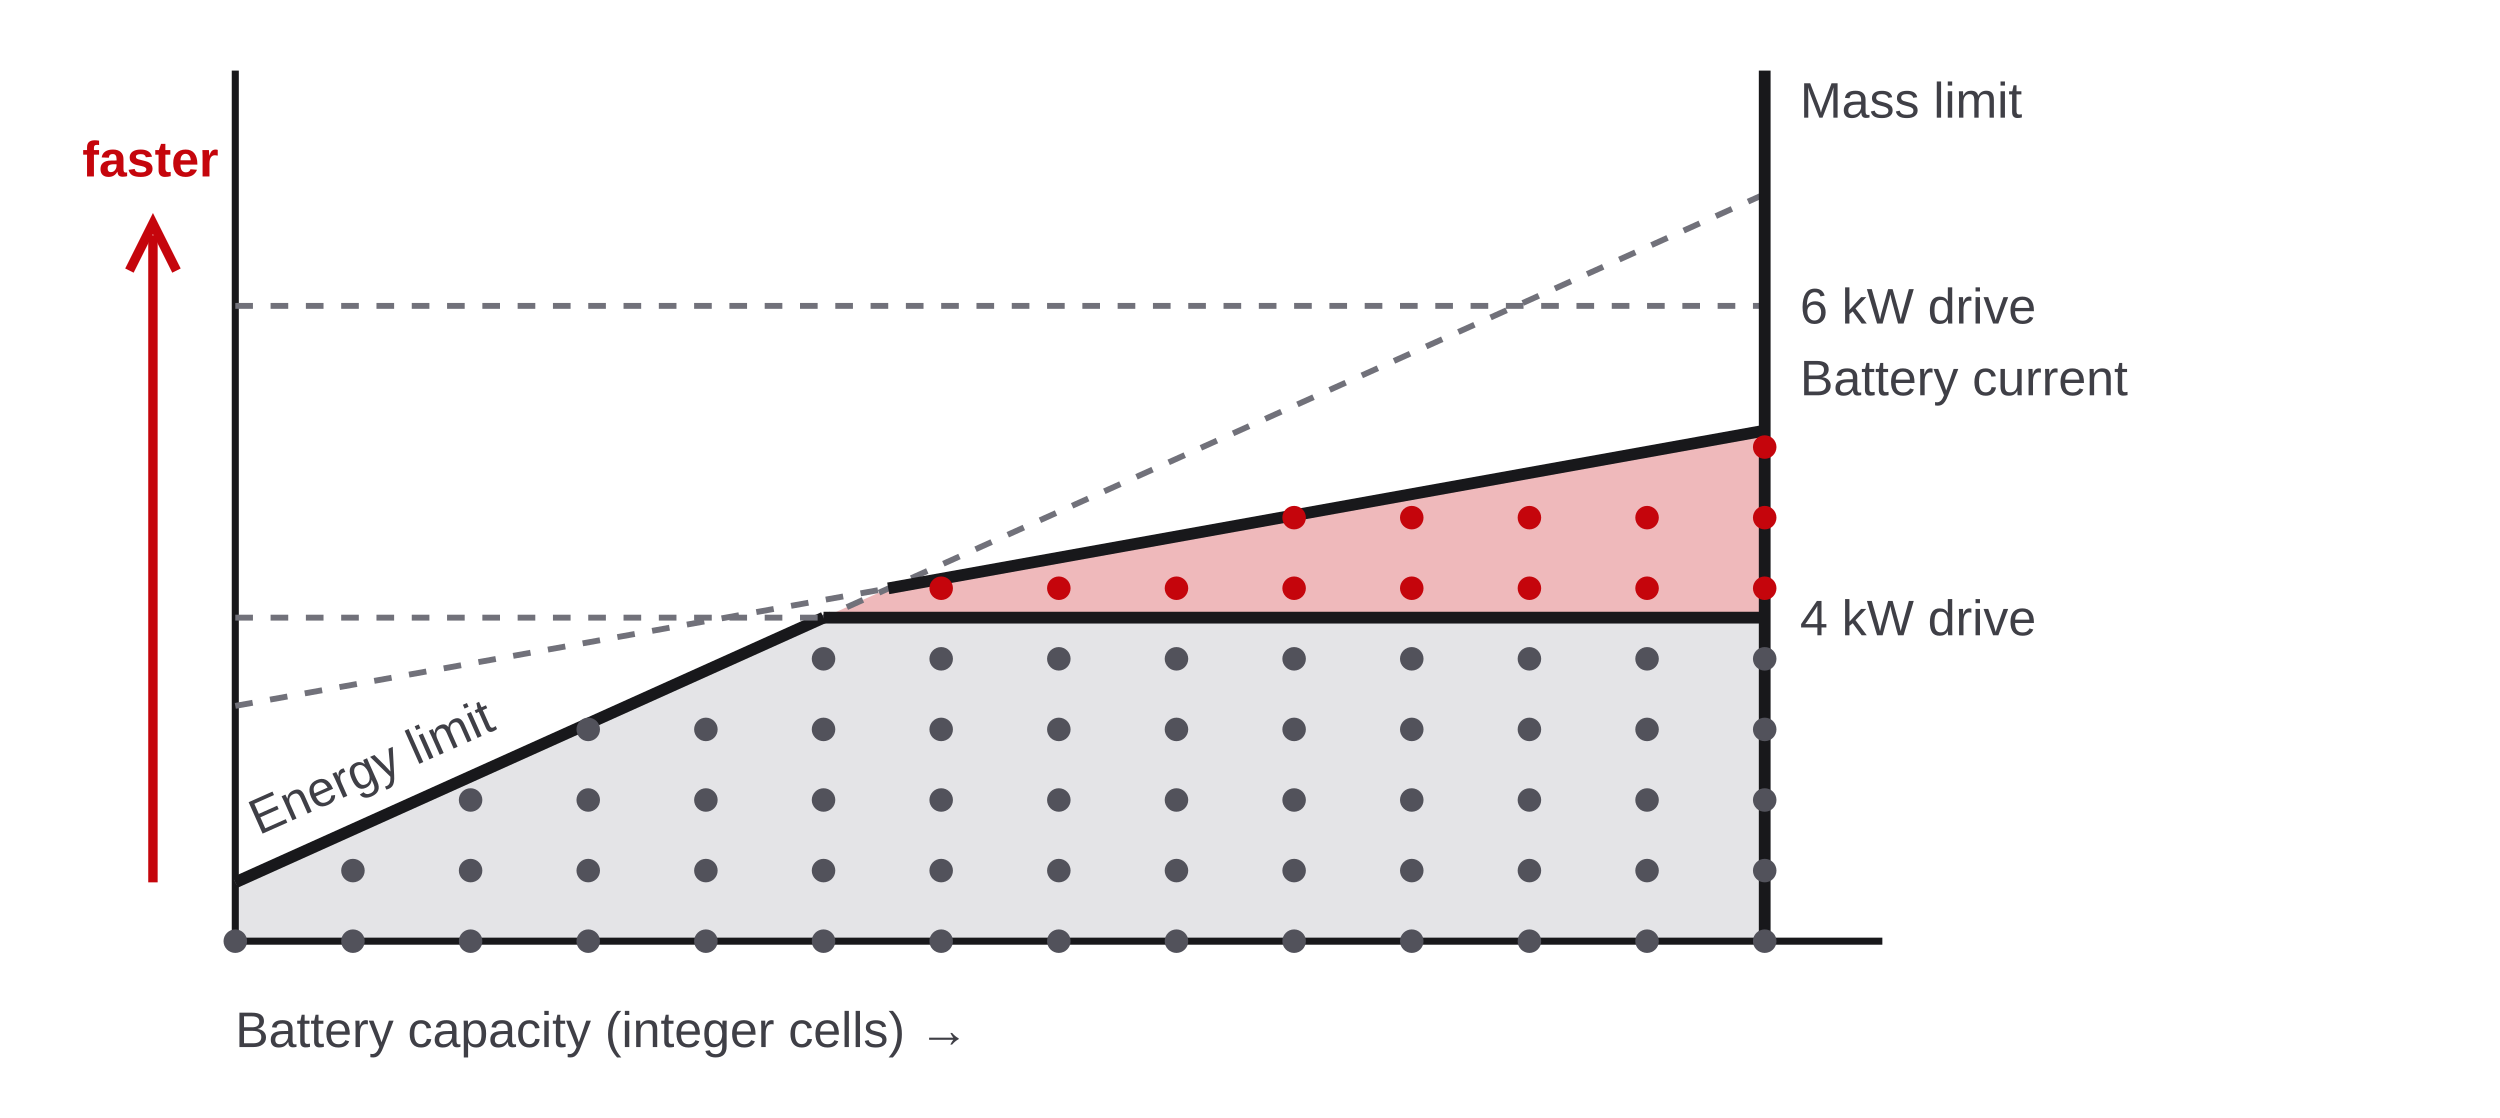
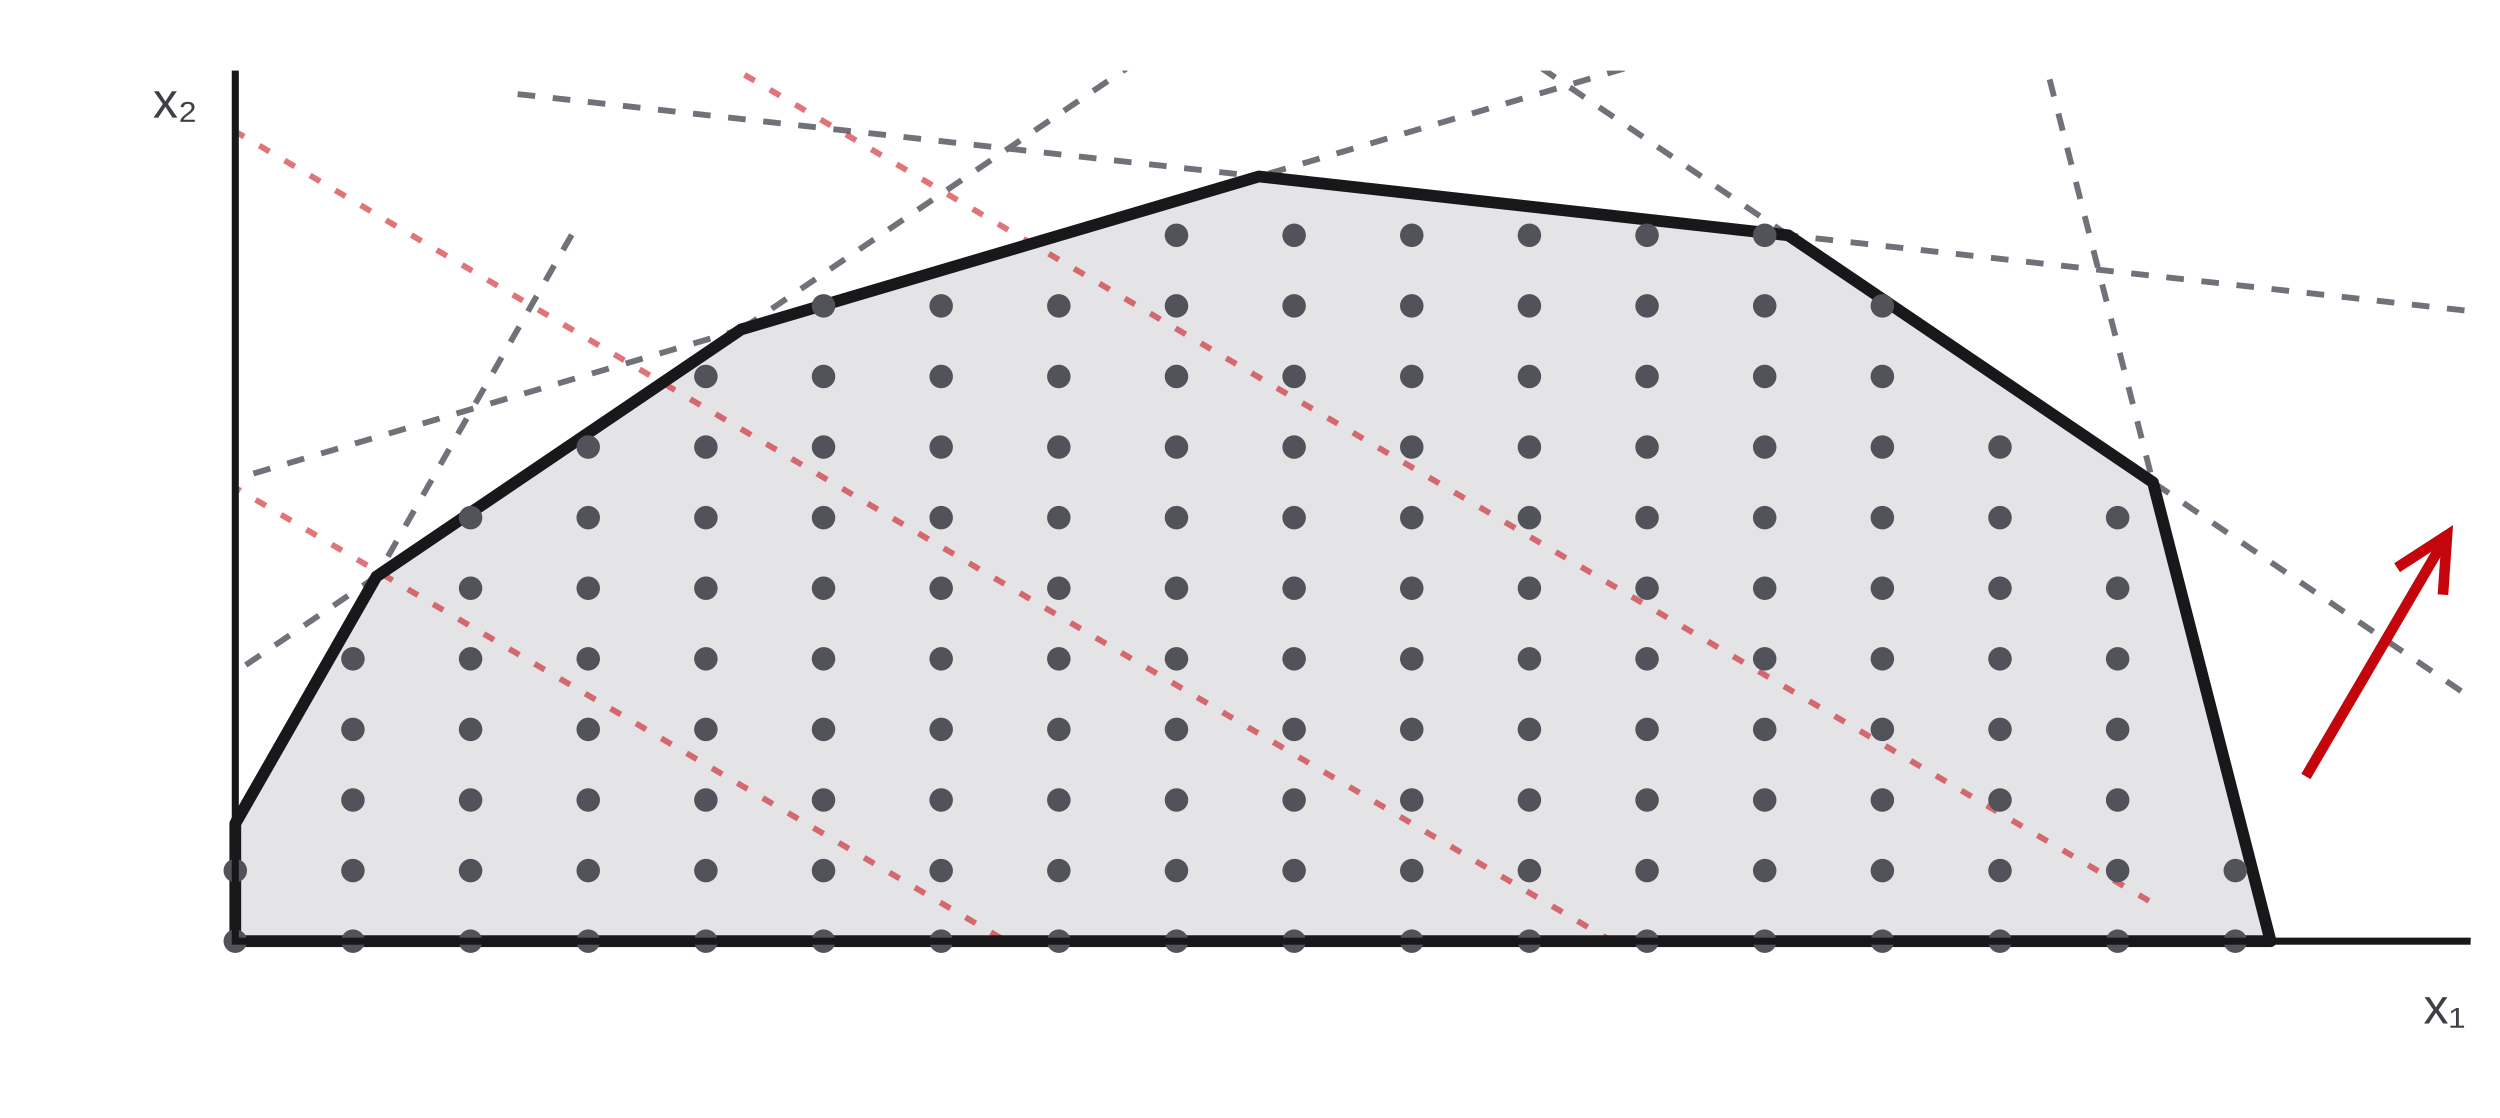
- <svg xmlns="http://www.w3.org/2000/svg" viewBox="0 0 425 190" role="img" aria-label="Feasible region of a mixed-integer linear program for the boat" width="850" height="380">
-   <polygon points="40,160 40,150 140,105 300,105 300,160" fill="#e4e4e7" />
-   <polygon points="140,105 151,100.02 300,73.2 300,105" fill="#c5050c" fill-opacity="0.28" />
-   <path d="M40 12V160H320" fill="none" stroke="#18181b" stroke-width="1.2" />
-   <line x1="40" y1="150" x2="300" y2="33" stroke="#71717a" stroke-width="1" stroke-dasharray="3 3" />
-   <line x1="40" y1="150" x2="140" y2="105" stroke="#18181b" stroke-width="2" />
-   <line x1="40" y1="120" x2="300" y2="73.2" stroke="#71717a" stroke-width="1" stroke-dasharray="3 3" />
-   <line x1="151" y1="100.02" x2="300" y2="73.2" stroke="#18181b" stroke-width="2" />
-   <line x1="40" y1="105" x2="300" y2="105" stroke="#71717a" stroke-width="1" stroke-dasharray="3 3" />
-   <line x1="140" y1="105" x2="300" y2="105" stroke="#18181b" stroke-width="2" />
-   <line x1="40" y1="52" x2="300" y2="52" stroke="#71717a" stroke-width="1" stroke-dasharray="3 3" />
-   <line x1="300" y1="12" x2="300" y2="160" stroke="#18181b" stroke-width="2" />
+ <svg xmlns="http://www.w3.org/2000/svg" viewBox="0 0 425 190" role="img" aria-label="Abstract feasible region of a mixed-integer linear program" width="850" height="380">
+   <defs>
+     <clipPath id="milp-clip">
+       <rect x="40" y="12" width="380" height="148" />
+     </clipPath>
+   </defs>
+   <polygon points="40,140 64,98 126,56 214,30 304,40 366,82 386,160 40,160" fill="#e4e4e7" />
+   <g clip-path="url(#milp-clip)">
+     <line x1="6.4" y1="198.8" x2="97.6" y2="39.2" stroke="#71717a" stroke-width="1" stroke-dasharray="3 3" />
+     <line x1="-22.8" y1="156.8" x2="212.8" y2="-2.8" stroke="#71717a" stroke-width="1" stroke-dasharray="3 3" />
+     <line x1="2.8" y1="92.4" x2="337.2" y2="-6.4" stroke="#71717a" stroke-width="1" stroke-dasharray="3 3" />
+     <line x1="88" y1="16" x2="430" y2="54" stroke="#71717a" stroke-width="1" stroke-dasharray="3 3" />
+     <line x1="217.2" y1="-18.8" x2="452.8" y2="140.8" stroke="#71717a" stroke-width="1" stroke-dasharray="3 3" />
+     <line x1="338" y1="-27.2" x2="414" y2="269.2" stroke="#71717a" stroke-width="1" stroke-dasharray="3 3" />
+     <line x1="870.4" y1="160" x2="-444.4" y2="160" stroke="#71717a" stroke-width="1" stroke-dasharray="3 3" />
+     <line x1="-365.954" y1="-155.879" x2="314.046" y2="244.121" stroke="#c5050c" stroke-width="1" stroke-opacity="0.55" stroke-dasharray="2 3" />
+     <line x1="-339.486" y1="-200.874" x2="340.514" y2="199.126" stroke="#c5050c" stroke-width="1" stroke-opacity="0.55" stroke-dasharray="2 3" />
+     <line x1="-313.018" y1="-245.869" x2="366.982" y2="154.131" stroke="#c5050c" stroke-width="1" stroke-opacity="0.55" stroke-dasharray="2 3" />
+   </g>
+   <polygon points="40,140 64,98 126,56 214,30 304,40 366,82 386,160 40,160" fill="none" stroke="#18181b" stroke-width="2" stroke-linejoin="round" />
  <circle cx="40" cy="160" r="2" fill="#52525b" />
+   <circle cx="40" cy="148" r="2" fill="#52525b" />
  <circle cx="60" cy="160" r="2" fill="#52525b" />
  <circle cx="60" cy="148" r="2" fill="#52525b" />
+   <circle cx="60" cy="136" r="2" fill="#52525b" />
+   <circle cx="60" cy="124" r="2" fill="#52525b" />
+   <circle cx="60" cy="112" r="2" fill="#52525b" />
  <circle cx="80" cy="160" r="2" fill="#52525b" />
  <circle cx="80" cy="148" r="2" fill="#52525b" />
  <circle cx="80" cy="136" r="2" fill="#52525b" />
+   <circle cx="80" cy="124" r="2" fill="#52525b" />
+   <circle cx="80" cy="112" r="2" fill="#52525b" />
+   <circle cx="80" cy="100" r="2" fill="#52525b" />
+   <circle cx="80" cy="88" r="2" fill="#52525b" />
  <circle cx="100" cy="160" r="2" fill="#52525b" />
  <circle cx="100" cy="148" r="2" fill="#52525b" />
  <circle cx="100" cy="136" r="2" fill="#52525b" />
  <circle cx="100" cy="124" r="2" fill="#52525b" />
+   <circle cx="100" cy="112" r="2" fill="#52525b" />
+   <circle cx="100" cy="100" r="2" fill="#52525b" />
+   <circle cx="100" cy="88" r="2" fill="#52525b" />
+   <circle cx="100" cy="76" r="2" fill="#52525b" />
  <circle cx="120" cy="160" r="2" fill="#52525b" />
  <circle cx="120" cy="148" r="2" fill="#52525b" />
  <circle cx="120" cy="136" r="2" fill="#52525b" />
  <circle cx="120" cy="124" r="2" fill="#52525b" />
+   <circle cx="120" cy="112" r="2" fill="#52525b" />
+   <circle cx="120" cy="100" r="2" fill="#52525b" />
+   <circle cx="120" cy="88" r="2" fill="#52525b" />
+   <circle cx="120" cy="76" r="2" fill="#52525b" />
+   <circle cx="120" cy="64" r="2" fill="#52525b" />
  <circle cx="140" cy="160" r="2" fill="#52525b" />
  <circle cx="140" cy="148" r="2" fill="#52525b" />
  <circle cx="140" cy="136" r="2" fill="#52525b" />
  <circle cx="140" cy="124" r="2" fill="#52525b" />
  <circle cx="140" cy="112" r="2" fill="#52525b" />
+   <circle cx="140" cy="100" r="2" fill="#52525b" />
+   <circle cx="140" cy="88" r="2" fill="#52525b" />
+   <circle cx="140" cy="76" r="2" fill="#52525b" />
+   <circle cx="140" cy="64" r="2" fill="#52525b" />
+   <circle cx="140" cy="52" r="2" fill="#52525b" />
  <circle cx="160" cy="160" r="2" fill="#52525b" />
  <circle cx="160" cy="148" r="2" fill="#52525b" />
  <circle cx="160" cy="136" r="2" fill="#52525b" />
  <circle cx="160" cy="124" r="2" fill="#52525b" />
  <circle cx="160" cy="112" r="2" fill="#52525b" />
-   <circle cx="160" cy="100" r="2" fill="#c5050c" />
+   <circle cx="160" cy="100" r="2" fill="#52525b" />
+   <circle cx="160" cy="88" r="2" fill="#52525b" />
+   <circle cx="160" cy="76" r="2" fill="#52525b" />
+   <circle cx="160" cy="64" r="2" fill="#52525b" />
+   <circle cx="160" cy="52" r="2" fill="#52525b" />
  <circle cx="180" cy="160" r="2" fill="#52525b" />
  <circle cx="180" cy="148" r="2" fill="#52525b" />
  <circle cx="180" cy="136" r="2" fill="#52525b" />
  <circle cx="180" cy="124" r="2" fill="#52525b" />
  <circle cx="180" cy="112" r="2" fill="#52525b" />
-   <circle cx="180" cy="100" r="2" fill="#c5050c" />
+   <circle cx="180" cy="100" r="2" fill="#52525b" />
+   <circle cx="180" cy="88" r="2" fill="#52525b" />
+   <circle cx="180" cy="76" r="2" fill="#52525b" />
+   <circle cx="180" cy="64" r="2" fill="#52525b" />
+   <circle cx="180" cy="52" r="2" fill="#52525b" />
  <circle cx="200" cy="160" r="2" fill="#52525b" />
  <circle cx="200" cy="148" r="2" fill="#52525b" />
  <circle cx="200" cy="136" r="2" fill="#52525b" />
  <circle cx="200" cy="124" r="2" fill="#52525b" />
  <circle cx="200" cy="112" r="2" fill="#52525b" />
-   <circle cx="200" cy="100" r="2" fill="#c5050c" />
+   <circle cx="200" cy="100" r="2" fill="#52525b" />
+   <circle cx="200" cy="88" r="2" fill="#52525b" />
+   <circle cx="200" cy="76" r="2" fill="#52525b" />
+   <circle cx="200" cy="64" r="2" fill="#52525b" />
+   <circle cx="200" cy="52" r="2" fill="#52525b" />
+   <circle cx="200" cy="40" r="2" fill="#52525b" />
  <circle cx="220" cy="160" r="2" fill="#52525b" />
  <circle cx="220" cy="148" r="2" fill="#52525b" />
  <circle cx="220" cy="136" r="2" fill="#52525b" />
  <circle cx="220" cy="124" r="2" fill="#52525b" />
  <circle cx="220" cy="112" r="2" fill="#52525b" />
-   <circle cx="220" cy="100" r="2" fill="#c5050c" />
-   <circle cx="220" cy="88" r="2" fill="#c5050c" />
+   <circle cx="220" cy="100" r="2" fill="#52525b" />
+   <circle cx="220" cy="88" r="2" fill="#52525b" />
+   <circle cx="220" cy="76" r="2" fill="#52525b" />
+   <circle cx="220" cy="64" r="2" fill="#52525b" />
+   <circle cx="220" cy="52" r="2" fill="#52525b" />
+   <circle cx="220" cy="40" r="2" fill="#52525b" />
  <circle cx="240" cy="160" r="2" fill="#52525b" />
  <circle cx="240" cy="148" r="2" fill="#52525b" />
  <circle cx="240" cy="136" r="2" fill="#52525b" />
  <circle cx="240" cy="124" r="2" fill="#52525b" />
  <circle cx="240" cy="112" r="2" fill="#52525b" />
-   <circle cx="240" cy="100" r="2" fill="#c5050c" />
-   <circle cx="240" cy="88" r="2" fill="#c5050c" />
+   <circle cx="240" cy="100" r="2" fill="#52525b" />
+   <circle cx="240" cy="88" r="2" fill="#52525b" />
+   <circle cx="240" cy="76" r="2" fill="#52525b" />
+   <circle cx="240" cy="64" r="2" fill="#52525b" />
+   <circle cx="240" cy="52" r="2" fill="#52525b" />
+   <circle cx="240" cy="40" r="2" fill="#52525b" />
  <circle cx="260" cy="160" r="2" fill="#52525b" />
  <circle cx="260" cy="148" r="2" fill="#52525b" />
  <circle cx="260" cy="136" r="2" fill="#52525b" />
  <circle cx="260" cy="124" r="2" fill="#52525b" />
  <circle cx="260" cy="112" r="2" fill="#52525b" />
-   <circle cx="260" cy="100" r="2" fill="#c5050c" />
-   <circle cx="260" cy="88" r="2" fill="#c5050c" />
+   <circle cx="260" cy="100" r="2" fill="#52525b" />
+   <circle cx="260" cy="88" r="2" fill="#52525b" />
+   <circle cx="260" cy="76" r="2" fill="#52525b" />
+   <circle cx="260" cy="64" r="2" fill="#52525b" />
+   <circle cx="260" cy="52" r="2" fill="#52525b" />
+   <circle cx="260" cy="40" r="2" fill="#52525b" />
  <circle cx="280" cy="160" r="2" fill="#52525b" />
  <circle cx="280" cy="148" r="2" fill="#52525b" />
  <circle cx="280" cy="136" r="2" fill="#52525b" />
  <circle cx="280" cy="124" r="2" fill="#52525b" />
  <circle cx="280" cy="112" r="2" fill="#52525b" />
-   <circle cx="280" cy="100" r="2" fill="#c5050c" />
-   <circle cx="280" cy="88" r="2" fill="#c5050c" />
+   <circle cx="280" cy="100" r="2" fill="#52525b" />
+   <circle cx="280" cy="88" r="2" fill="#52525b" />
+   <circle cx="280" cy="76" r="2" fill="#52525b" />
+   <circle cx="280" cy="64" r="2" fill="#52525b" />
+   <circle cx="280" cy="52" r="2" fill="#52525b" />
+   <circle cx="280" cy="40" r="2" fill="#52525b" />
  <circle cx="300" cy="160" r="2" fill="#52525b" />
  <circle cx="300" cy="148" r="2" fill="#52525b" />
  <circle cx="300" cy="136" r="2" fill="#52525b" />
  <circle cx="300" cy="124" r="2" fill="#52525b" />
  <circle cx="300" cy="112" r="2" fill="#52525b" />
-   <circle cx="300" cy="100" r="2" fill="#c5050c" />
-   <circle cx="300" cy="88" r="2" fill="#c5050c" />
-   <circle cx="300" cy="76" r="2" fill="#c5050c" />
-   <text x="306" y="20" font-family="Arial, Helvetica, sans-serif" font-size="8.5" fill="#3f3f46">Mass limit</text>
-   <text x="306" y="55" font-family="Arial, Helvetica, sans-serif" font-size="8.5" fill="#3f3f46">6 kW drive</text>
-   <text x="306" y="67.2" font-family="Arial, Helvetica, sans-serif" font-size="8.5" fill="#3f3f46">Battery current</text>
-   <text x="306" y="108" font-family="Arial, Helvetica, sans-serif" font-size="8.5" fill="#3f3f46">4 kW drive</text>
-   <text x="44" y="142" font-family="Arial, Helvetica, sans-serif" font-size="8.5" fill="#3f3f46" transform="rotate(-24 44 142)">Energy limit</text>
-   <path d="M26 150V40" stroke="#c5050c" stroke-width="1.6" fill="none" />
-   <path d="M22 46l4-8 4 8" stroke="#c5050c" stroke-width="1.6" fill="none" />
-   <text x="14" y="30" font-family="Arial, Helvetica, sans-serif" font-size="8.5" font-weight="700" fill="#c5050c">faster</text>
-   <text x="40" y="178" font-family="Arial, Helvetica, sans-serif" font-size="8.5" fill="#3f3f46">Battery capacity (integer cells) →</text>
+   <circle cx="300" cy="100" r="2" fill="#52525b" />
+   <circle cx="300" cy="88" r="2" fill="#52525b" />
+   <circle cx="300" cy="76" r="2" fill="#52525b" />
+   <circle cx="300" cy="64" r="2" fill="#52525b" />
+   <circle cx="300" cy="52" r="2" fill="#52525b" />
+   <circle cx="300" cy="40" r="2" fill="#52525b" />
+   <circle cx="320" cy="160" r="2" fill="#52525b" />
+   <circle cx="320" cy="148" r="2" fill="#52525b" />
+   <circle cx="320" cy="136" r="2" fill="#52525b" />
+   <circle cx="320" cy="124" r="2" fill="#52525b" />
+   <circle cx="320" cy="112" r="2" fill="#52525b" />
+   <circle cx="320" cy="100" r="2" fill="#52525b" />
+   <circle cx="320" cy="88" r="2" fill="#52525b" />
+   <circle cx="320" cy="76" r="2" fill="#52525b" />
+   <circle cx="320" cy="64" r="2" fill="#52525b" />
+   <circle cx="320" cy="52" r="2" fill="#52525b" />
+   <circle cx="340" cy="160" r="2" fill="#52525b" />
+   <circle cx="340" cy="148" r="2" fill="#52525b" />
+   <circle cx="340" cy="136" r="2" fill="#52525b" />
+   <circle cx="340" cy="124" r="2" fill="#52525b" />
+   <circle cx="340" cy="112" r="2" fill="#52525b" />
+   <circle cx="340" cy="100" r="2" fill="#52525b" />
+   <circle cx="340" cy="88" r="2" fill="#52525b" />
+   <circle cx="340" cy="76" r="2" fill="#52525b" />
+   <circle cx="360" cy="160" r="2" fill="#52525b" />
+   <circle cx="360" cy="148" r="2" fill="#52525b" />
+   <circle cx="360" cy="136" r="2" fill="#52525b" />
+   <circle cx="360" cy="124" r="2" fill="#52525b" />
+   <circle cx="360" cy="112" r="2" fill="#52525b" />
+   <circle cx="360" cy="100" r="2" fill="#52525b" />
+   <circle cx="360" cy="88" r="2" fill="#52525b" />
+   <circle cx="380" cy="160" r="2" fill="#52525b" />
+   <circle cx="380" cy="148" r="2" fill="#52525b" />
+   <path d="M40 12V160H420" fill="none" stroke="#18181b" stroke-width="1.2" />
+   <text x="412" y="174" font-family="Arial, Helvetica, sans-serif" font-size="8.5" fill="#3f3f46">x₁</text>
+   <text x="26" y="20" font-family="Arial, Helvetica, sans-serif" font-size="8.5" fill="#3f3f46">x₂</text>
+   <path d="M392 132L416 91" stroke="#c5050c" stroke-width="1.8" fill="none" />
+   <path d="M415.3 101.1L416 91L407.5 96.5" stroke="#c5050c" stroke-width="1.8" fill="none" />
</svg>
